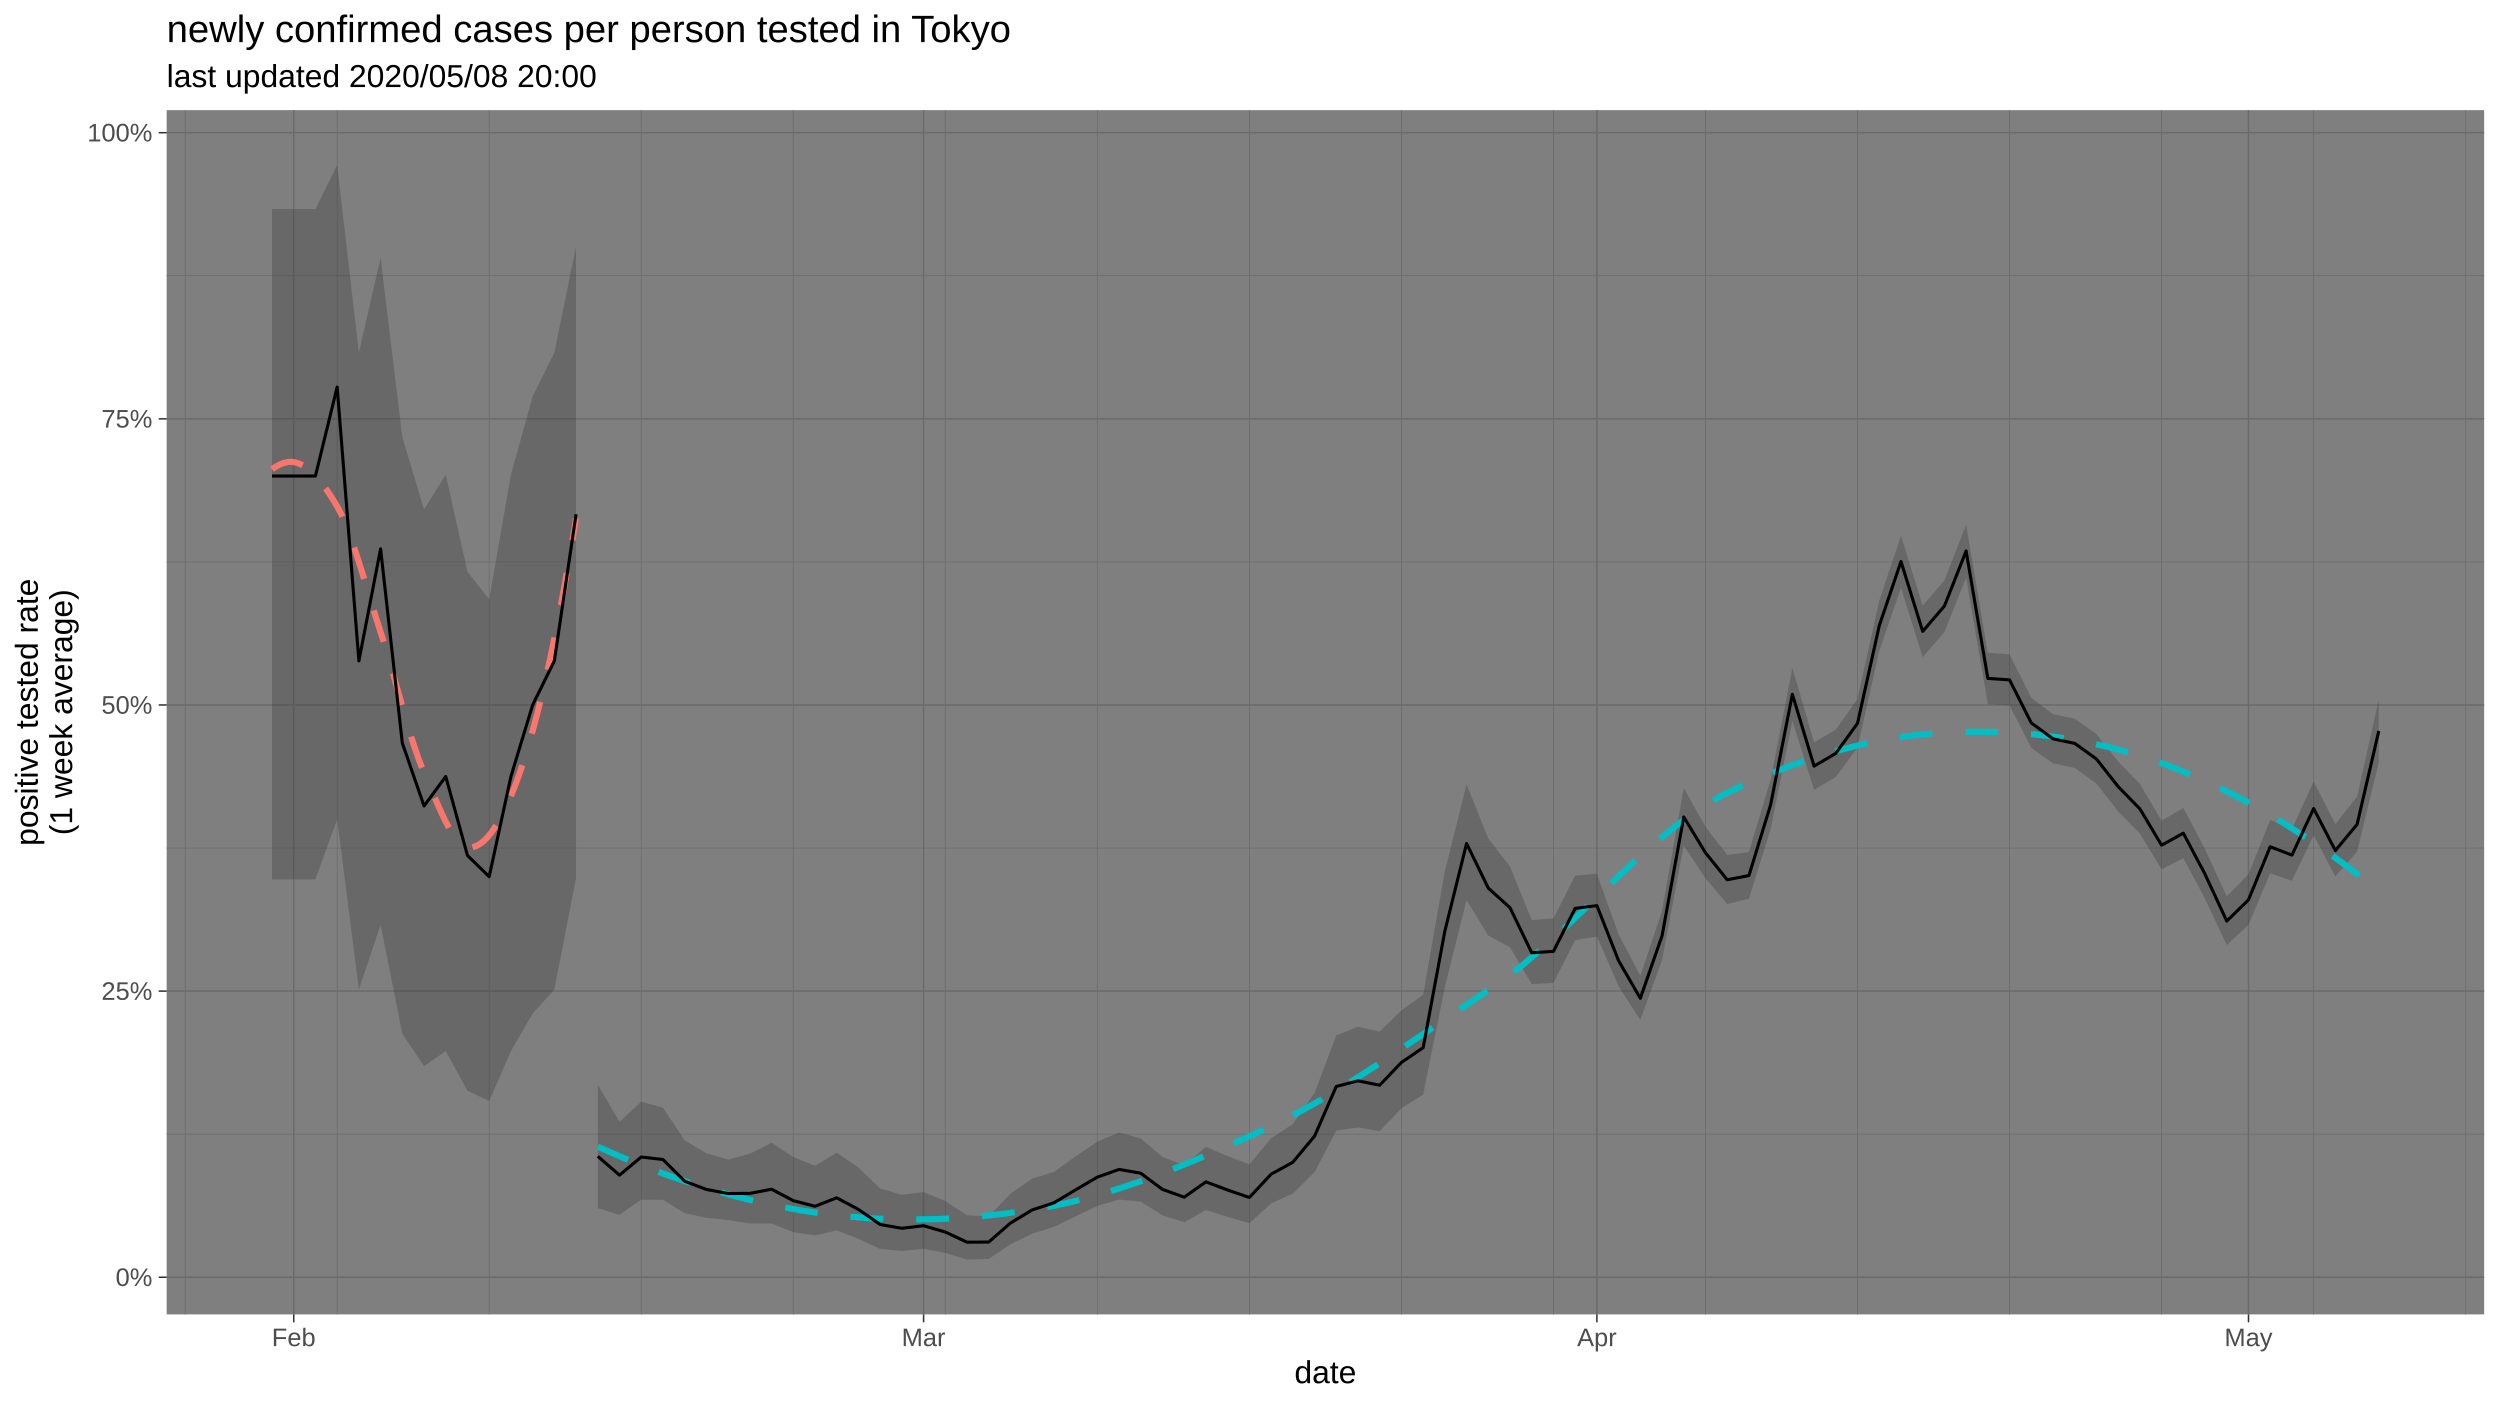
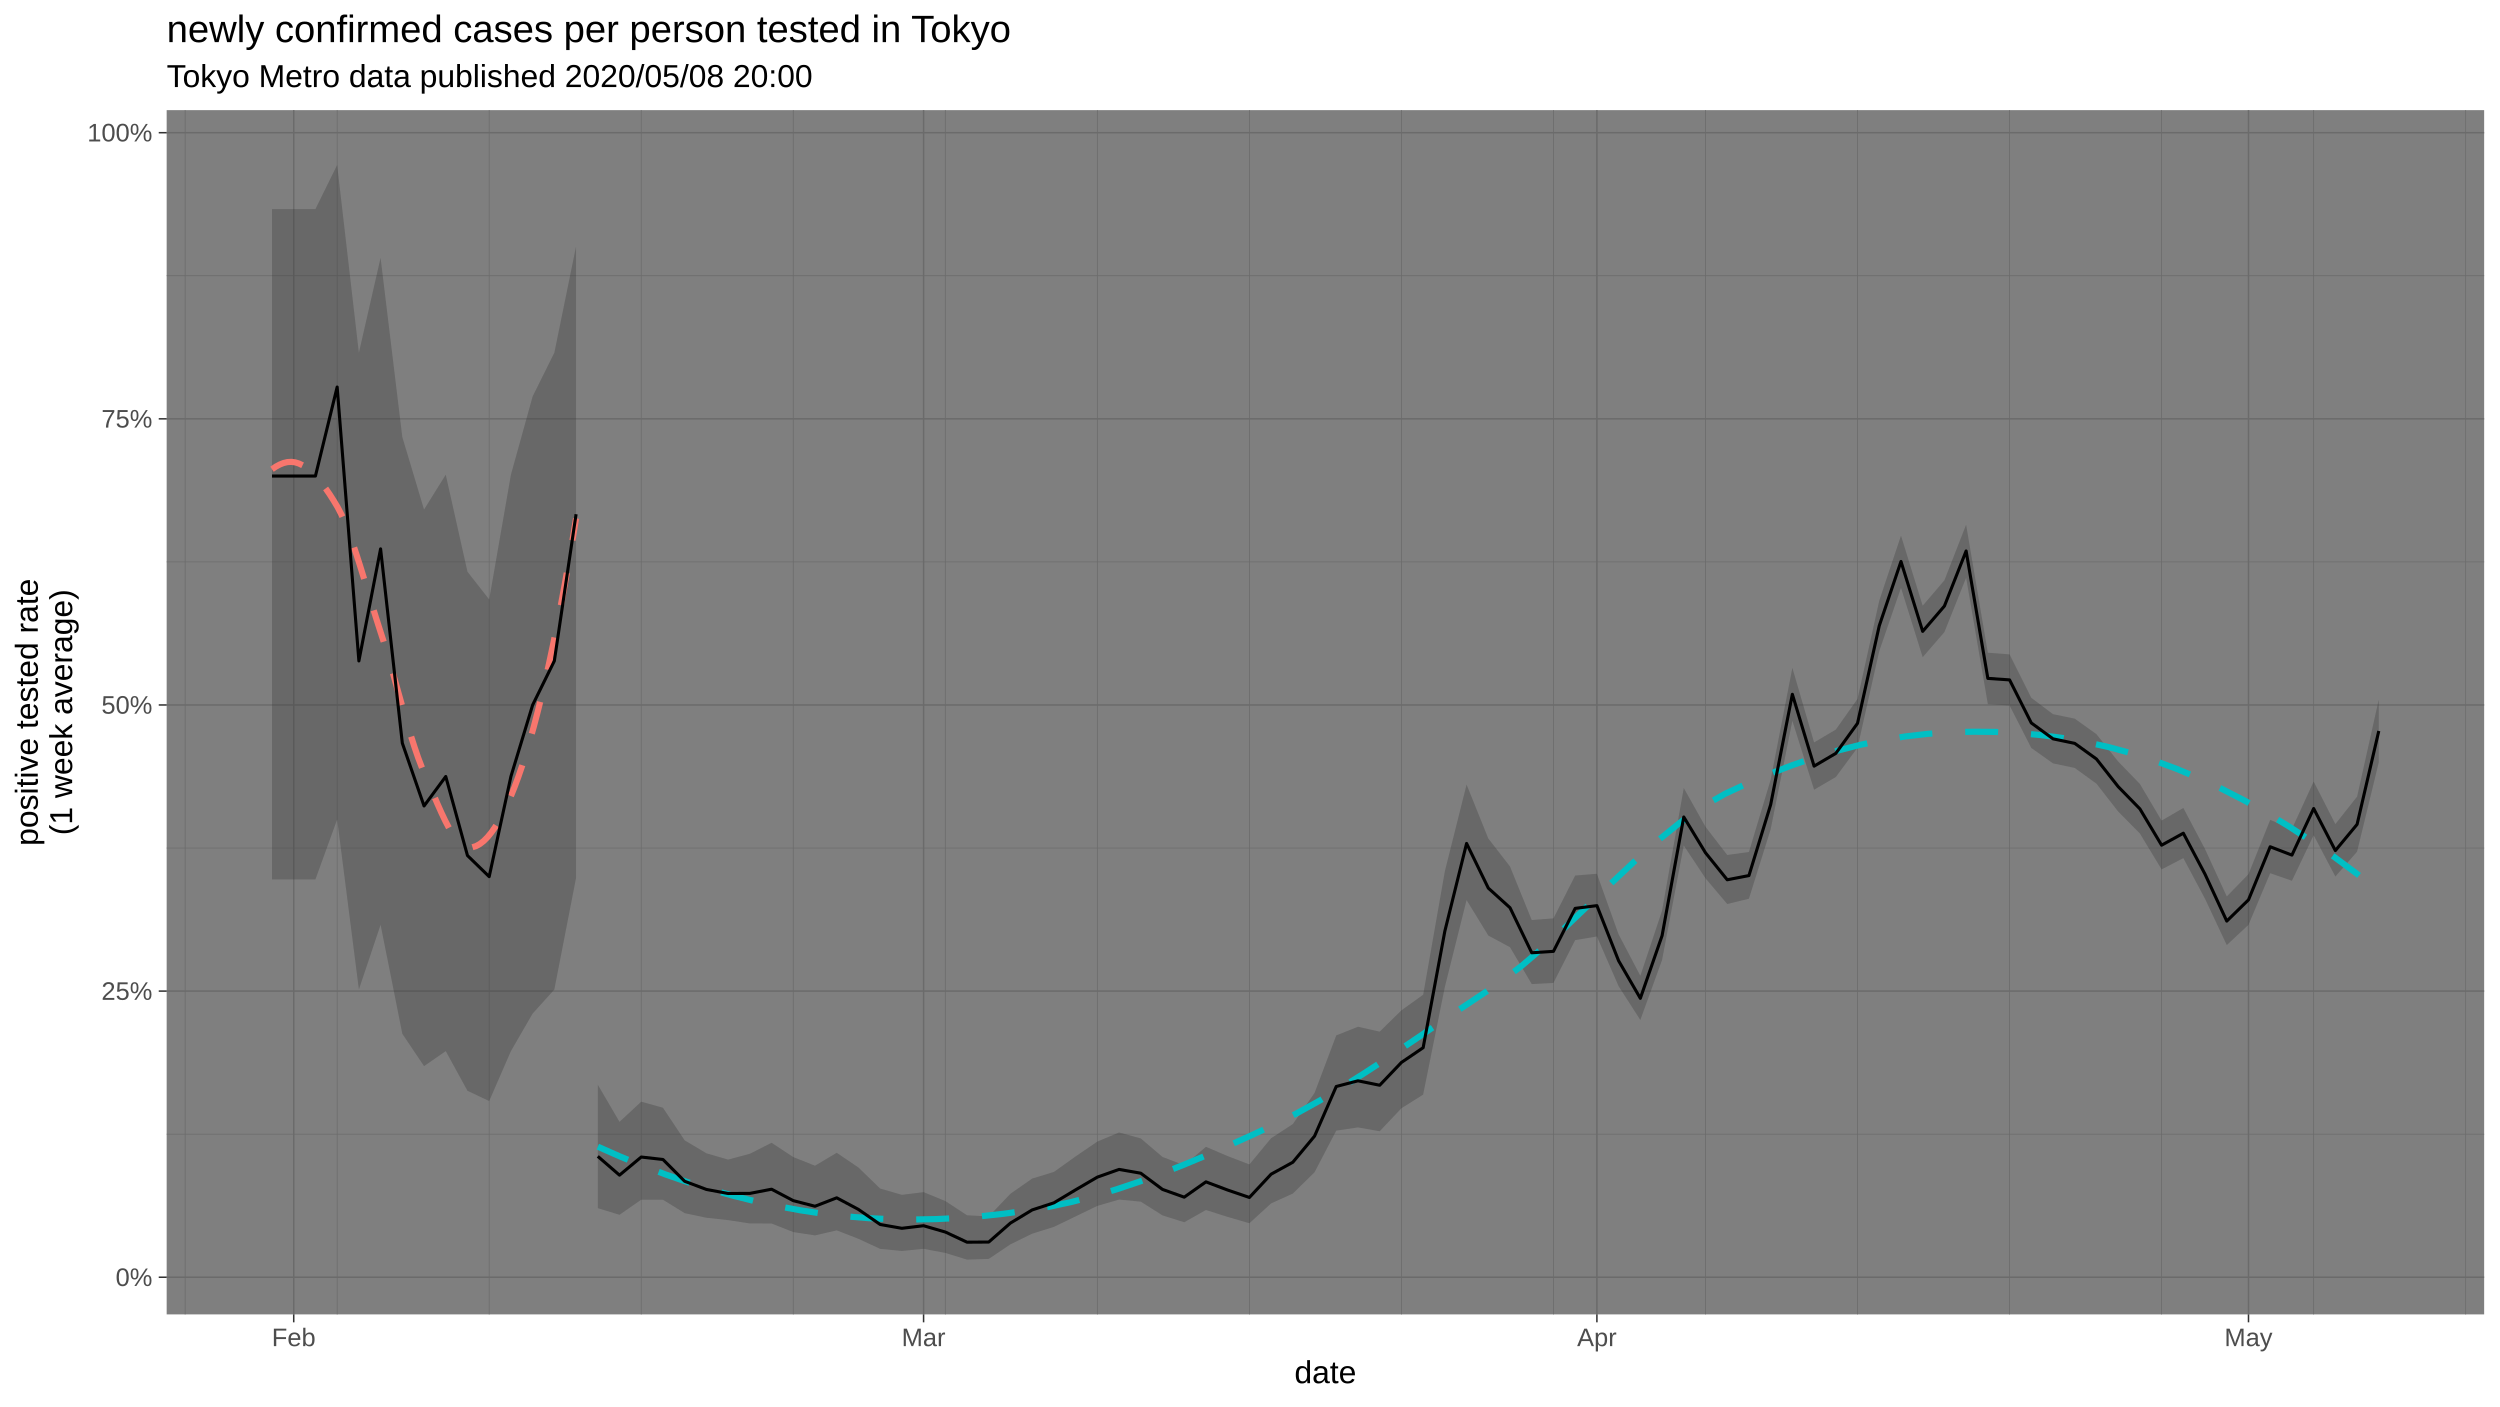
<svg xmlns="http://www.w3.org/2000/svg" viewBox="0 0 864.00 486.00">
  <defs>
    <style type="text/css">
    line, polyline, polygon, path, rect, circle {
      fill: none;
      stroke: #000000;
      stroke-linecap: round;
      stroke-linejoin: round;
      stroke-miterlimit: 10.00;
    }
  </style>
  </defs>
  <rect width="100%" height="100%" style="stroke: none; fill: #FFFFFF;" />
  <rect x="0" y="-0" width="864.00" height="486.00" style="stroke-width: 1.07; stroke: #FFFFFF; fill: #FFFFFF;" />
  <defs>
    <clipPath id="cpNTcuNjB8ODU4LjUyfDQ1NC4yNXwzOC4wNw==">
      <rect x="57.60" y="38.07" width="800.92" height="416.18" />
    </clipPath>
  </defs>
  <rect x="57.60" y="38.07" width="800.92" height="416.18" style="stroke-width: 1.07; stroke: none; fill: #7F7F7F;" clip-path="url(#cpNTcuNjB8ODU4LjUyfDQ1NC4yNXwzOC4wNw==)" />
  <polyline points="57.60,391.97 858.52,391.97 " style="stroke-width: 0.27; stroke: #6B6B6B; stroke-linecap: butt;" clip-path="url(#cpNTcuNjB8ODU4LjUyfDQ1NC4yNXwzOC4wNw==)" />
  <polyline points="57.60,293.08 858.52,293.08 " style="stroke-width: 0.27; stroke: #6B6B6B; stroke-linecap: butt;" clip-path="url(#cpNTcuNjB8ODU4LjUyfDQ1NC4yNXwzOC4wNw==)" />
  <polyline points="57.60,194.19 858.52,194.19 " style="stroke-width: 0.27; stroke: #6B6B6B; stroke-linecap: butt;" clip-path="url(#cpNTcuNjB8ODU4LjUyfDQ1NC4yNXwzOC4wNw==)" />
  <polyline points="57.60,95.30 858.52,95.30 " style="stroke-width: 0.27; stroke: #6B6B6B; stroke-linecap: butt;" clip-path="url(#cpNTcuNjB8ODU4LjUyfDQ1NC4yNXwzOC4wNw==)" />
  <polyline points="63.98,454.25 63.98,38.07 " style="stroke-width: 0.27; stroke: #6B6B6B; stroke-linecap: butt;" clip-path="url(#cpNTcuNjB8ODU4LjUyfDQ1NC4yNXwzOC4wNw==)" />
  <polyline points="116.52,454.25 116.52,38.07 " style="stroke-width: 0.27; stroke: #6B6B6B; stroke-linecap: butt;" clip-path="url(#cpNTcuNjB8ODU4LjUyfDQ1NC4yNXwzOC4wNw==)" />
  <polyline points="169.06,454.25 169.06,38.07 " style="stroke-width: 0.27; stroke: #6B6B6B; stroke-linecap: butt;" clip-path="url(#cpNTcuNjB8ODU4LjUyfDQ1NC4yNXwzOC4wNw==)" />
  <polyline points="221.61,454.25 221.61,38.07 " style="stroke-width: 0.27; stroke: #6B6B6B; stroke-linecap: butt;" clip-path="url(#cpNTcuNjB8ODU4LjUyfDQ1NC4yNXwzOC4wNw==)" />
  <polyline points="274.15,454.25 274.15,38.07 " style="stroke-width: 0.27; stroke: #6B6B6B; stroke-linecap: butt;" clip-path="url(#cpNTcuNjB8ODU4LjUyfDQ1NC4yNXwzOC4wNw==)" />
  <polyline points="326.70,454.25 326.70,38.07 " style="stroke-width: 0.27; stroke: #6B6B6B; stroke-linecap: butt;" clip-path="url(#cpNTcuNjB8ODU4LjUyfDQ1NC4yNXwzOC4wNw==)" />
  <polyline points="379.24,454.25 379.24,38.07 " style="stroke-width: 0.27; stroke: #6B6B6B; stroke-linecap: butt;" clip-path="url(#cpNTcuNjB8ODU4LjUyfDQ1NC4yNXwzOC4wNw==)" />
  <polyline points="431.79,454.25 431.79,38.07 " style="stroke-width: 0.27; stroke: #6B6B6B; stroke-linecap: butt;" clip-path="url(#cpNTcuNjB8ODU4LjUyfDQ1NC4yNXwzOC4wNw==)" />
  <polyline points="484.33,454.25 484.33,38.07 " style="stroke-width: 0.27; stroke: #6B6B6B; stroke-linecap: butt;" clip-path="url(#cpNTcuNjB8ODU4LjUyfDQ1NC4yNXwzOC4wNw==)" />
  <polyline points="536.87,454.25 536.87,38.07 " style="stroke-width: 0.27; stroke: #6B6B6B; stroke-linecap: butt;" clip-path="url(#cpNTcuNjB8ODU4LjUyfDQ1NC4yNXwzOC4wNw==)" />
  <polyline points="589.42,454.25 589.42,38.07 " style="stroke-width: 0.27; stroke: #6B6B6B; stroke-linecap: butt;" clip-path="url(#cpNTcuNjB8ODU4LjUyfDQ1NC4yNXwzOC4wNw==)" />
  <polyline points="641.96,454.25 641.96,38.07 " style="stroke-width: 0.27; stroke: #6B6B6B; stroke-linecap: butt;" clip-path="url(#cpNTcuNjB8ODU4LjUyfDQ1NC4yNXwzOC4wNw==)" />
  <polyline points="694.51,454.25 694.51,38.07 " style="stroke-width: 0.27; stroke: #6B6B6B; stroke-linecap: butt;" clip-path="url(#cpNTcuNjB8ODU4LjUyfDQ1NC4yNXwzOC4wNw==)" />
  <polyline points="747.05,454.25 747.05,38.07 " style="stroke-width: 0.27; stroke: #6B6B6B; stroke-linecap: butt;" clip-path="url(#cpNTcuNjB8ODU4LjUyfDQ1NC4yNXwzOC4wNw==)" />
  <polyline points="799.60,454.25 799.60,38.07 " style="stroke-width: 0.27; stroke: #6B6B6B; stroke-linecap: butt;" clip-path="url(#cpNTcuNjB8ODU4LjUyfDQ1NC4yNXwzOC4wNw==)" />
  <polyline points="852.14,454.25 852.14,38.07 " style="stroke-width: 0.27; stroke: #6B6B6B; stroke-linecap: butt;" clip-path="url(#cpNTcuNjB8ODU4LjUyfDQ1NC4yNXwzOC4wNw==)" />
  <polyline points="57.60,441.42 858.52,441.42 " style="stroke-width: 0.53; stroke: #6B6B6B; stroke-linecap: butt;" clip-path="url(#cpNTcuNjB8ODU4LjUyfDQ1NC4yNXwzOC4wNw==)" />
  <polyline points="57.60,342.53 858.52,342.53 " style="stroke-width: 0.53; stroke: #6B6B6B; stroke-linecap: butt;" clip-path="url(#cpNTcuNjB8ODU4LjUyfDQ1NC4yNXwzOC4wNw==)" />
  <polyline points="57.60,243.64 858.52,243.64 " style="stroke-width: 0.53; stroke: #6B6B6B; stroke-linecap: butt;" clip-path="url(#cpNTcuNjB8ODU4LjUyfDQ1NC4yNXwzOC4wNw==)" />
  <polyline points="57.60,144.74 858.52,144.74 " style="stroke-width: 0.53; stroke: #6B6B6B; stroke-linecap: butt;" clip-path="url(#cpNTcuNjB8ODU4LjUyfDQ1NC4yNXwzOC4wNw==)" />
  <polyline points="57.60,45.85 858.52,45.85 " style="stroke-width: 0.53; stroke: #6B6B6B; stroke-linecap: butt;" clip-path="url(#cpNTcuNjB8ODU4LjUyfDQ1NC4yNXwzOC4wNw==)" />
  <polyline points="101.51,454.25 101.51,38.07 " style="stroke-width: 0.53; stroke: #6B6B6B; stroke-linecap: butt;" clip-path="url(#cpNTcuNjB8ODU4LjUyfDQ1NC4yNXwzOC4wNw==)" />
  <polyline points="319.19,454.25 319.19,38.07 " style="stroke-width: 0.53; stroke: #6B6B6B; stroke-linecap: butt;" clip-path="url(#cpNTcuNjB8ODU4LjUyfDQ1NC4yNXwzOC4wNw==)" />
  <polyline points="551.89,454.25 551.89,38.07 " style="stroke-width: 0.53; stroke: #6B6B6B; stroke-linecap: butt;" clip-path="url(#cpNTcuNjB8ODU4LjUyfDQ1NC4yNXwzOC4wNw==)" />
  <polyline points="777.08,454.25 777.08,38.07 " style="stroke-width: 0.53; stroke: #6B6B6B; stroke-linecap: butt;" clip-path="url(#cpNTcuNjB8ODU4LjUyfDQ1NC4yNXwzOC4wNw==)" />
  <polygon points="94.00,72.25 101.51,72.25 109.01,72.25 116.52,56.99 124.03,121.89 131.53,89.07 139.04,151.02 146.55,176.09 154.05,164.04 161.56,197.58 169.06,207.17 176.57,164.04 184.08,136.98 191.58,121.89 199.09,85.11 199.09,303.42 191.58,341.99 184.08,350.30 176.57,363.28 169.06,380.54 161.56,376.99 154.05,363.28 146.55,368.46 139.04,357.29 131.53,319.62 124.03,341.99 116.52,283.23 109.01,303.94 101.51,303.94 94.00,303.94 " style="stroke-width: 1.07; stroke: none; fill: #333333; fill-opacity: 0.30;" clip-path="url(#cpNTcuNjB8ODU4LjUyfDQ1NC4yNXwzOC4wNw==)" />
  <polygon points="206.60,374.87 214.10,387.70 221.61,380.73 229.12,382.83 236.62,394.09 244.13,398.57 251.63,400.75 259.14,398.74 266.65,394.93 274.15,399.88 281.66,402.86 289.17,398.39 296.67,403.48 304.18,410.75 311.68,412.93 319.19,412.00 326.70,415.07 334.20,419.99 341.71,420.40 349.22,412.54 356.72,407.30 364.23,405.01 371.74,399.64 379.24,394.52 386.75,391.37 394.25,393.43 401.76,399.83 409.27,402.71 416.77,396.33 424.28,399.54 431.79,402.42 439.29,393.36 446.80,388.47 454.31,377.71 461.81,357.82 469.32,354.84 476.82,356.53 484.33,349.16 491.84,343.77 499.34,301.09 506.85,271.13 514.36,289.77 521.86,299.45 529.37,317.96 536.87,317.38 544.38,302.58 551.89,301.97 559.39,322.90 566.90,337.22 574.41,314.69 581.91,272.32 589.42,285.73 596.93,295.48 604.43,294.43 611.94,269.44 619.44,230.79 626.95,256.57 634.46,252.13 641.96,241.53 649.47,207.57 656.98,185.10 664.48,209.33 671.99,200.54 679.49,181.32 687.00,225.57 694.51,226.15 702.01,241.16 709.52,246.81 717.03,248.36 724.53,253.72 732.04,263.17 739.55,270.93 747.05,283.59 754.56,279.22 762.06,293.43 769.57,309.80 777.08,302.10 784.58,283.34 792.09,286.47 799.60,270.08 807.10,284.80 814.61,275.30 822.11,241.71 822.11,263.48 814.61,294.34 807.10,302.94 799.60,288.66 792.09,304.40 784.58,301.78 777.08,319.63 769.57,326.63 762.06,310.64 754.56,296.57 747.05,300.48 739.55,288.07 732.04,280.47 724.53,270.84 717.03,265.42 709.52,263.83 702.01,258.50 694.51,243.82 687.00,243.36 679.49,199.70 671.99,218.46 664.48,227.14 656.98,203.17 649.47,225.05 641.96,258.40 634.46,268.55 626.95,272.93 619.44,249.13 611.94,286.63 604.43,310.61 596.93,312.44 589.42,303.54 581.91,292.22 574.41,331.79 566.90,352.51 559.39,340.84 551.89,323.65 544.38,324.91 536.87,339.71 529.37,340.10 521.86,327.37 514.36,323.33 506.85,311.07 499.34,341.11 491.84,378.31 484.33,383.02 476.82,390.97 469.32,389.64 461.81,390.75 454.31,405.14 446.80,412.51 439.29,415.90 431.79,422.76 424.28,420.57 416.77,418.19 409.27,422.42 401.76,420.04 394.25,415.30 386.75,414.58 379.24,416.76 371.74,420.39 364.23,424.02 356.72,426.37 349.22,430.04 341.71,435.09 334.20,435.33 326.70,433.03 319.19,431.60 311.68,432.34 304.18,431.62 296.67,428.14 289.17,425.22 281.66,426.96 274.15,425.81 266.65,422.85 259.14,422.83 251.63,421.68 244.13,420.86 236.62,419.27 229.12,414.64 221.61,414.62 214.10,419.84 206.60,417.55 " style="stroke-width: 1.07; stroke: none; fill: #333333; fill-opacity: 0.30;" clip-path="url(#cpNTcuNjB8ODU4LjUyfDQ1NC4yNXwzOC4wNw==)" />
  <polyline points="94.00,162.17 95.33,161.27 96.66,160.55 97.99,160.02 99.32,159.70 100.65,159.62 101.98,159.78 103.31,160.19 104.64,160.83 105.97,161.69 107.30,162.77 108.63,164.04 109.96,165.50 111.29,167.13 112.62,168.93 113.96,170.88 115.29,172.97 116.62,175.18 117.95,177.74 119.28,180.75 120.61,184.15 121.94,187.88 123.27,191.87 124.60,196.05 125.93,200.36 127.26,204.73 128.59,209.10 129.92,213.41 131.25,217.58 132.58,221.71 133.91,226.10 135.24,230.68 136.57,235.38 137.90,240.13 139.23,244.84 140.56,249.46 141.89,253.90 143.22,258.09 144.55,261.96 145.88,265.44 147.21,268.53 148.54,271.63 149.87,274.76 151.20,277.85 152.53,280.83 153.86,283.63 155.19,286.19 156.52,288.43 157.85,290.30 159.18,291.71 160.51,292.61 161.84,292.93 163.17,292.83 164.50,292.42 165.83,291.69 167.16,290.66 168.49,289.32 169.82,287.69 171.16,285.77 172.49,283.57 173.82,281.10 175.15,278.35 176.48,275.34 177.81,272.05 179.14,268.47 180.47,264.60 181.80,260.43 183.13,255.96 184.46,251.19 185.79,246.13 187.12,240.77 188.45,235.11 189.78,229.16 191.11,222.90 192.44,216.35 193.77,209.50 195.10,202.36 196.43,194.93 197.76,187.19 199.09,179.16 " style="stroke-width: 2.13; stroke: #F8766D; stroke-dasharray: 11.38,11.38; stroke-linecap: butt;" clip-path="url(#cpNTcuNjB8ODU4LjUyfDQ1NC4yNXwzOC4wNw==)" />
  <polyline points="206.60,396.29 214.39,399.73 222.18,402.93 229.97,405.88 237.76,408.58 245.55,411.04 253.34,413.24 261.14,415.18 268.93,416.87 276.72,418.30 284.51,419.47 292.30,420.37 300.09,420.99 307.88,421.35 315.68,421.46 323.47,421.32 331.26,420.94 339.05,420.32 346.84,419.48 354.63,418.42 362.42,417.10 370.22,415.42 378.01,413.40 385.80,411.06 393.59,408.45 401.38,405.59 409.17,402.52 416.96,399.26 424.75,395.86 432.55,392.33 440.34,388.71 448.13,384.78 455.92,380.46 463.71,375.80 471.50,370.89 479.29,365.79 487.09,360.56 494.88,355.28 502.67,350.01 510.46,344.82 518.25,339.63 526.04,333.67 533.83,326.99 541.63,319.83 549.42,312.39 557.21,304.90 565.00,297.58 572.79,290.64 580.58,284.31 588.37,278.81 596.17,274.34 603.96,270.72 611.75,267.40 619.54,264.40 627.33,261.74 635.12,259.40 642.91,257.41 650.70,255.78 658.50,254.51 666.29,253.61 674.08,253.09 681.87,252.88 689.66,252.95 697.45,253.33 705.24,254.03 713.04,255.06 720.83,256.43 728.62,258.16 736.41,260.26 744.20,262.74 751.99,265.62 759.78,268.87 767.58,272.50 775.37,276.49 783.16,280.84 790.95,285.55 798.74,290.62 806.53,296.03 814.32,301.80 822.11,307.90 " style="stroke-width: 2.13; stroke: #00BFC4; stroke-dasharray: 11.38,11.38; stroke-linecap: butt;" clip-path="url(#cpNTcuNjB8ODU4LjUyfDQ1NC4yNXwzOC4wNw==)" />
  <polyline points="94.00,164.52 101.51,164.52 109.01,164.52 116.52,133.76 124.03,228.42 131.53,189.69 139.04,256.82 146.55,278.54 154.05,268.36 161.56,295.68 169.06,302.97 176.57,268.36 184.08,243.64 191.58,228.42 199.09,177.71 " style="stroke-width: 1.07; stroke-linecap: butt;" clip-path="url(#cpNTcuNjB8ODU4LjUyfDQ1NC4yNXwzOC4wNw==)" />
  <polyline points="206.60,399.63 214.10,406.13 221.61,399.87 229.12,400.72 236.62,408.25 244.13,411.07 251.63,412.47 259.14,412.44 266.65,410.99 274.15,414.94 281.66,416.88 289.17,413.97 296.67,417.97 304.18,423.18 311.68,424.50 319.19,423.61 326.70,425.79 334.20,429.30 341.71,429.25 349.22,422.68 356.72,418.15 364.23,415.70 371.74,411.20 379.24,406.82 386.75,404.15 394.25,405.46 401.76,411.06 409.27,413.74 416.77,408.45 424.28,411.28 431.79,413.84 439.29,405.80 446.80,401.67 454.31,392.64 461.81,375.49 469.32,373.53 476.82,375.06 484.33,367.18 491.84,362.08 499.34,321.80 506.85,291.49 514.36,306.93 521.86,313.71 529.37,329.28 536.87,328.79 544.38,313.93 551.89,312.99 559.39,332.04 566.90,345.02 574.41,323.38 581.91,282.35 589.42,294.72 596.93,304.05 604.43,302.60 611.94,278.09 619.44,239.95 626.95,264.78 634.46,260.36 641.96,249.97 649.47,216.27 656.98,194.05 664.48,218.20 671.99,209.45 679.49,190.42 687.00,234.45 694.51,234.97 702.01,249.84 709.52,255.34 717.03,256.91 724.53,262.31 732.04,271.86 739.55,279.55 747.05,292.10 754.56,287.96 762.06,302.13 769.57,318.33 777.08,310.98 784.58,292.64 792.09,295.52 799.60,279.43 807.10,293.96 814.61,284.90 822.11,252.62 " style="stroke-width: 1.07; stroke-linecap: butt;" clip-path="url(#cpNTcuNjB8ODU4LjUyfDQ1NC4yNXwzOC4wNw==)" />
  <defs>
    <clipPath id="cpMC4wMHw4NjQuMDB8NDg2LjAwfDAuMDA=">
      <rect x="0.00" y="0.00" width="864.00" height="486.00" />
    </clipPath>
  </defs>
  <g clip-path="url(#cpMC4wMHw4NjQuMDB8NDg2LjAwfDAuMDA=)">
    <text x="39.95" y="444.45" style="font-size: 8.80px; fill: #4D4D4D; font-family: Liberation Sans;" textLength="12.72px" lengthAdjust="spacingAndGlyphs">0%</text>
  </g>
  <g clip-path="url(#cpMC4wMHw4NjQuMDB8NDg2LjAwfDAuMDA=)">
    <text x="35.05" y="345.55" style="font-size: 8.80px; fill: #4D4D4D; font-family: Liberation Sans;" textLength="17.61px" lengthAdjust="spacingAndGlyphs">25%</text>
  </g>
  <g clip-path="url(#cpMC4wMHw4NjQuMDB8NDg2LjAwfDAuMDA=)">
    <text x="35.05" y="246.66" style="font-size: 8.80px; fill: #4D4D4D; font-family: Liberation Sans;" textLength="17.61px" lengthAdjust="spacingAndGlyphs">50%</text>
  </g>
  <g clip-path="url(#cpMC4wMHw4NjQuMDB8NDg2LjAwfDAuMDA=)">
    <text x="35.05" y="147.77" style="font-size: 8.80px; fill: #4D4D4D; font-family: Liberation Sans;" textLength="17.61px" lengthAdjust="spacingAndGlyphs">75%</text>
  </g>
  <g clip-path="url(#cpMC4wMHw4NjQuMDB8NDg2LjAwfDAuMDA=)">
    <text x="30.16" y="48.88" style="font-size: 8.80px; fill: #4D4D4D; font-family: Liberation Sans;" textLength="22.51px" lengthAdjust="spacingAndGlyphs">100%</text>
  </g>
  <polyline points="54.86,441.42 57.60,441.42 " style="stroke-width: 0.53; stroke: #333333; stroke-linecap: butt;" clip-path="url(#cpMC4wMHw4NjQuMDB8NDg2LjAwfDAuMDA=)" />
  <polyline points="54.86,342.53 57.60,342.53 " style="stroke-width: 0.53; stroke: #333333; stroke-linecap: butt;" clip-path="url(#cpMC4wMHw4NjQuMDB8NDg2LjAwfDAuMDA=)" />
  <polyline points="54.86,243.64 57.60,243.64 " style="stroke-width: 0.53; stroke: #333333; stroke-linecap: butt;" clip-path="url(#cpMC4wMHw4NjQuMDB8NDg2LjAwfDAuMDA=)" />
  <polyline points="54.86,144.74 57.60,144.74 " style="stroke-width: 0.53; stroke: #333333; stroke-linecap: butt;" clip-path="url(#cpMC4wMHw4NjQuMDB8NDg2LjAwfDAuMDA=)" />
  <polyline points="54.86,45.85 57.60,45.85 " style="stroke-width: 0.53; stroke: #333333; stroke-linecap: butt;" clip-path="url(#cpMC4wMHw4NjQuMDB8NDg2LjAwfDAuMDA=)" />
  <polyline points="101.51,456.99 101.51,454.25 " style="stroke-width: 0.53; stroke: #333333; stroke-linecap: butt;" clip-path="url(#cpMC4wMHw4NjQuMDB8NDg2LjAwfDAuMDA=)" />
  <polyline points="319.19,456.99 319.19,454.25 " style="stroke-width: 0.53; stroke: #333333; stroke-linecap: butt;" clip-path="url(#cpMC4wMHw4NjQuMDB8NDg2LjAwfDAuMDA=)" />
  <polyline points="551.89,456.99 551.89,454.25 " style="stroke-width: 0.53; stroke: #333333; stroke-linecap: butt;" clip-path="url(#cpMC4wMHw4NjQuMDB8NDg2LjAwfDAuMDA=)" />
  <polyline points="777.08,456.99 777.08,454.25 " style="stroke-width: 0.53; stroke: #333333; stroke-linecap: butt;" clip-path="url(#cpMC4wMHw4NjQuMDB8NDg2LjAwfDAuMDA=)" />
  <g clip-path="url(#cpMC4wMHw4NjQuMDB8NDg2LjAwfDAuMDA=)">
    <text x="93.93" y="465.23" style="font-size: 8.80px; fill: #4D4D4D; font-family: Liberation Sans;" textLength="15.16px" lengthAdjust="spacingAndGlyphs">Feb</text>
  </g>
  <g clip-path="url(#cpMC4wMHw4NjQuMDB8NDg2LjAwfDAuMDA=)">
    <text x="311.61" y="465.23" style="font-size: 8.80px; fill: #4D4D4D; font-family: Liberation Sans;" textLength="15.16px" lengthAdjust="spacingAndGlyphs">Mar</text>
  </g>
  <g clip-path="url(#cpMC4wMHw4NjQuMDB8NDg2LjAwfDAuMDA=)">
    <text x="545.04" y="465.23" style="font-size: 8.80px; fill: #4D4D4D; font-family: Liberation Sans;" textLength="13.69px" lengthAdjust="spacingAndGlyphs">Apr</text>
  </g>
  <g clip-path="url(#cpMC4wMHw4NjQuMDB8NDg2LjAwfDAuMDA=)">
    <text x="768.76" y="465.23" style="font-size: 8.80px; fill: #4D4D4D; font-family: Liberation Sans;" textLength="16.62px" lengthAdjust="spacingAndGlyphs">May</text>
  </g>
  <g clip-path="url(#cpMC4wMHw4NjQuMDB8NDg2LjAwfDAuMDA=)">
    <text x="447.35" y="478.03" style="font-size: 11.00px; font-family: Liberation Sans;" textLength="21.41px" lengthAdjust="spacingAndGlyphs">date</text>
  </g>
  <g clip-path="url(#cpMC4wMHw4NjQuMDB8NDg2LjAwfDAuMDA=)">
    <text transform="translate(13.05,292.32) rotate(-90)" style="font-size: 11.00px; font-family: Liberation Sans;" textLength="92.33px" lengthAdjust="spacingAndGlyphs">positive tested rate</text>
  </g>
  <g clip-path="url(#cpMC4wMHw4NjQuMDB8NDg2LjAwfDAuMDA=)">
    <text transform="translate(24.93,288.65) rotate(-90)" style="font-size: 11.00px; font-family: Liberation Sans;" textLength="84.99px" lengthAdjust="spacingAndGlyphs">(1 week average)</text>
  </g>
  <g clip-path="url(#cpMC4wMHw4NjQuMDB8NDg2LjAwfDAuMDA=)">
-     <text x="57.60" y="30.10" style="font-size: 11.00px; font-family: Liberation Sans;" textLength="148.63px" lengthAdjust="spacingAndGlyphs">last updated 2020/05/08 20:00</text>
+     <text x="57.60" y="30.10" style="font-size: 11.00px; font-family: Liberation Sans;" textLength="224.44px" lengthAdjust="spacingAndGlyphs">Tokyo Metro data published 2020/05/08 20:00</text>
  </g>
  <g clip-path="url(#cpMC4wMHw4NjQuMDB8NDg2LjAwfDAuMDA=)">
    <text x="57.60" y="14.56" style="font-size: 13.20px; font-family: Liberation Sans;" textLength="293.47px" lengthAdjust="spacingAndGlyphs">newly confirmed cases per person tested in Tokyo</text>
  </g>
</svg>
